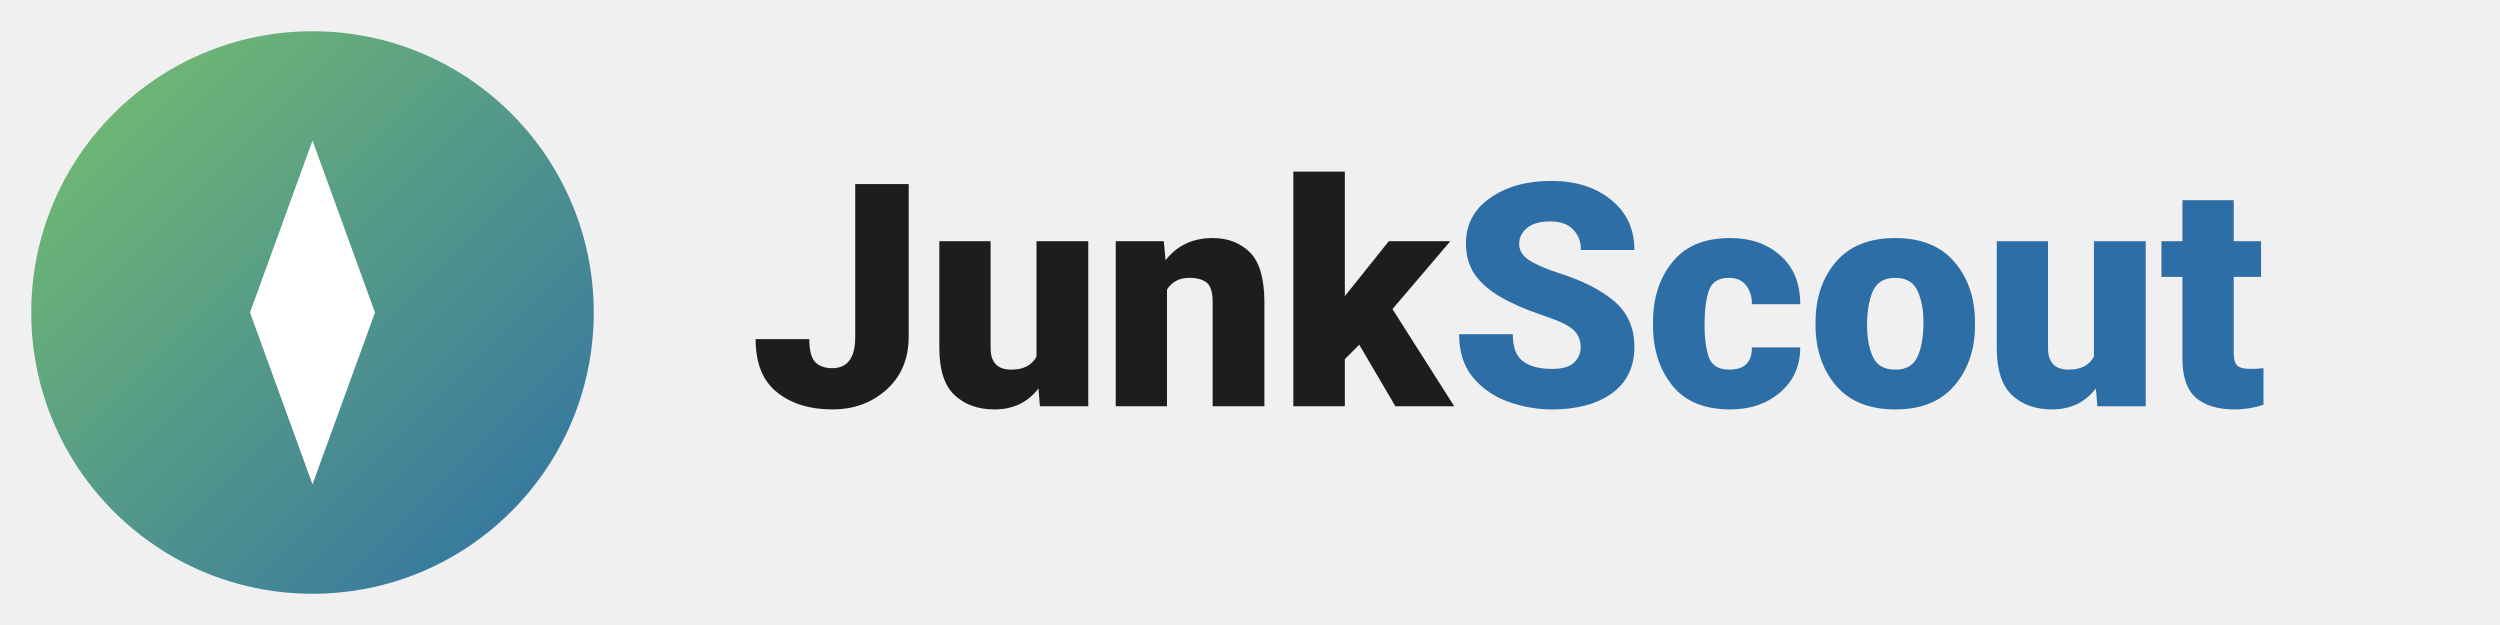
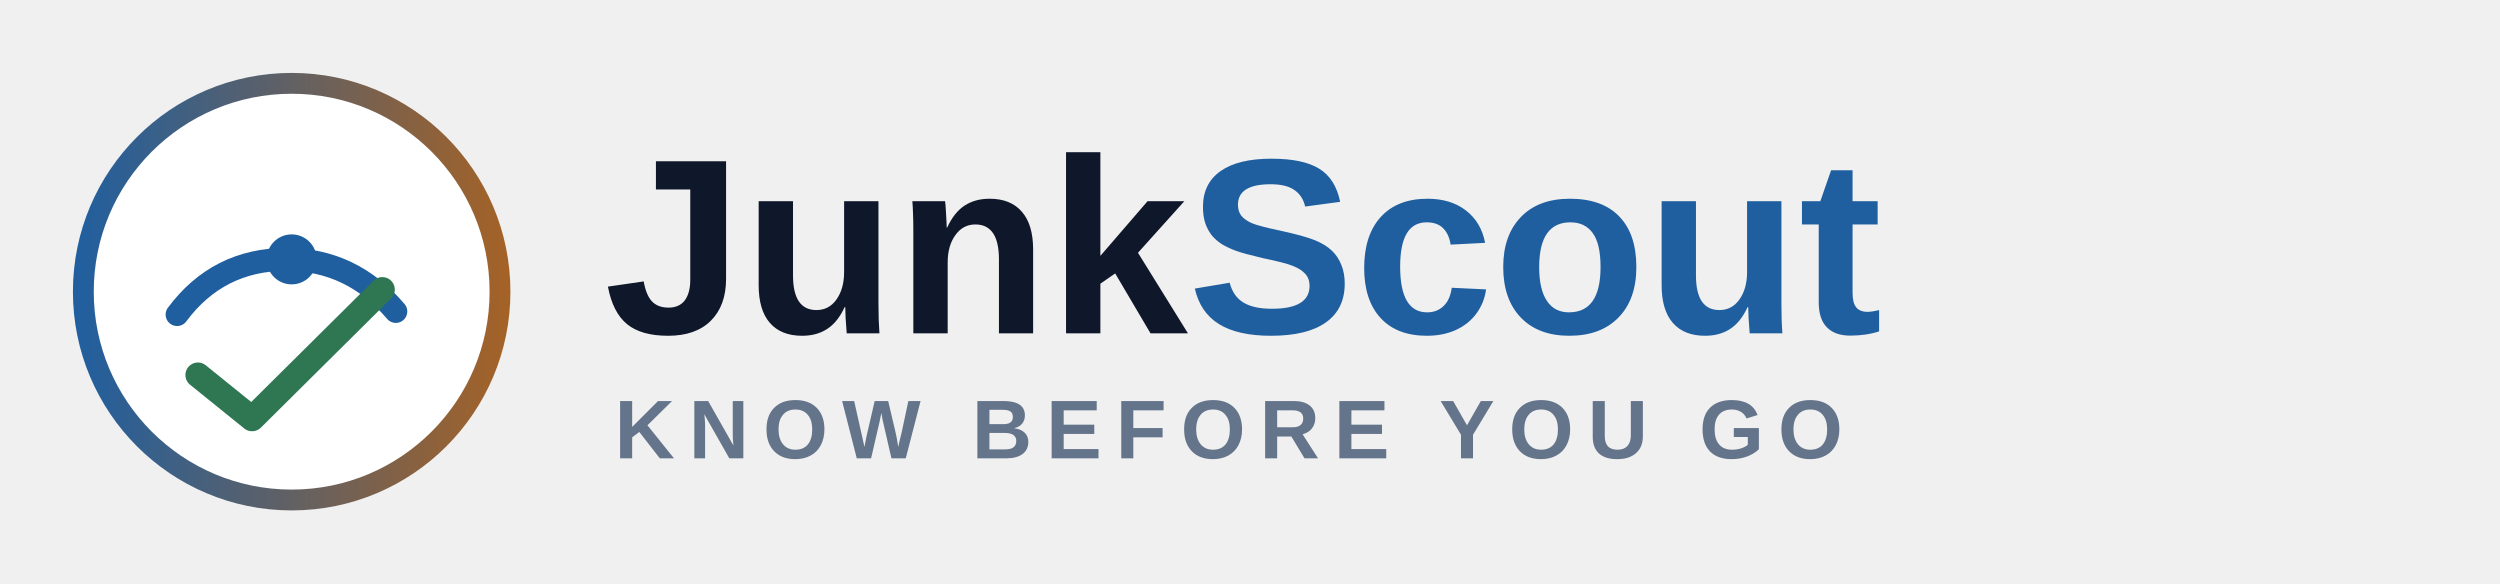
- <svg xmlns="http://www.w3.org/2000/svg" width="160" height="40" viewBox="0 0 160 40" fill="none">
-   <circle cx="20" cy="20" r="18" fill="url(#grad)" />
-   <path d="M20 9 L24 20 L20 31 L16 20 Z" fill="#ffffff" />
-   <circle cx="20" cy="20" r="3" fill="#ffffff" />
-   <text x="48" y="26" font-family="system-ui, -apple-system, Segoe UI, Roboto, Arial" font-size="20" font-weight="800" fill="#1d1d1f">
-     Junk<tspan fill="#2e6ea6">Scout</tspan>
-   </text>
+ <svg xmlns="http://www.w3.org/2000/svg" width="240" height="56" viewBox="0 0 240 56" fill="none">
  <defs>
-     <linearGradient id="grad" x1="0" y1="0" x2="1" y2="1">
-       <stop offset="0%" stop-color="#78c26d" />
-       <stop offset="100%" stop-color="#2e6ea6" />
+     <linearGradient id="e-ring" x1="7" y1="28" x2="49" y2="28" gradientUnits="userSpaceOnUse">
+       <stop offset="0" stop-color="#1F5FA0" />
+       <stop offset="1" stop-color="#A56226" />
    </linearGradient>
  </defs>
+   <circle cx="28" cy="28" r="20" fill="#FFFFFF" stroke="url(#e-ring)" stroke-width="2" />
+   <path d="M17 30.2C19.6 26.7 23.1 24.9 27.5 24.9C31.7 24.9 35.2 26.6 38 29.9" stroke="#1F5FA0" stroke-width="2.2" stroke-linecap="round" />
+   <circle cx="28" cy="24.9" r="2.4" fill="#1F5FA0" />
+   <path d="M19 36L24.2 40.2L36.7 27.8" stroke="#2F7652" stroke-width="2.4" stroke-linecap="round" stroke-linejoin="round" />
+   <text x="58" y="32" font-family="Poppins, Avenir Next, Segoe UI, Arial, sans-serif" font-size="24" font-weight="800" fill="#0F172A">Junk<tspan fill="#1F5FA0">Scout</tspan>
+   </text>
+   <text x="59" y="44" font-family="Poppins, Avenir Next, Segoe UI, Arial, sans-serif" font-size="8" font-weight="700" letter-spacing="1.35" fill="#64748B">KNOW BEFORE YOU GO</text>
</svg>
